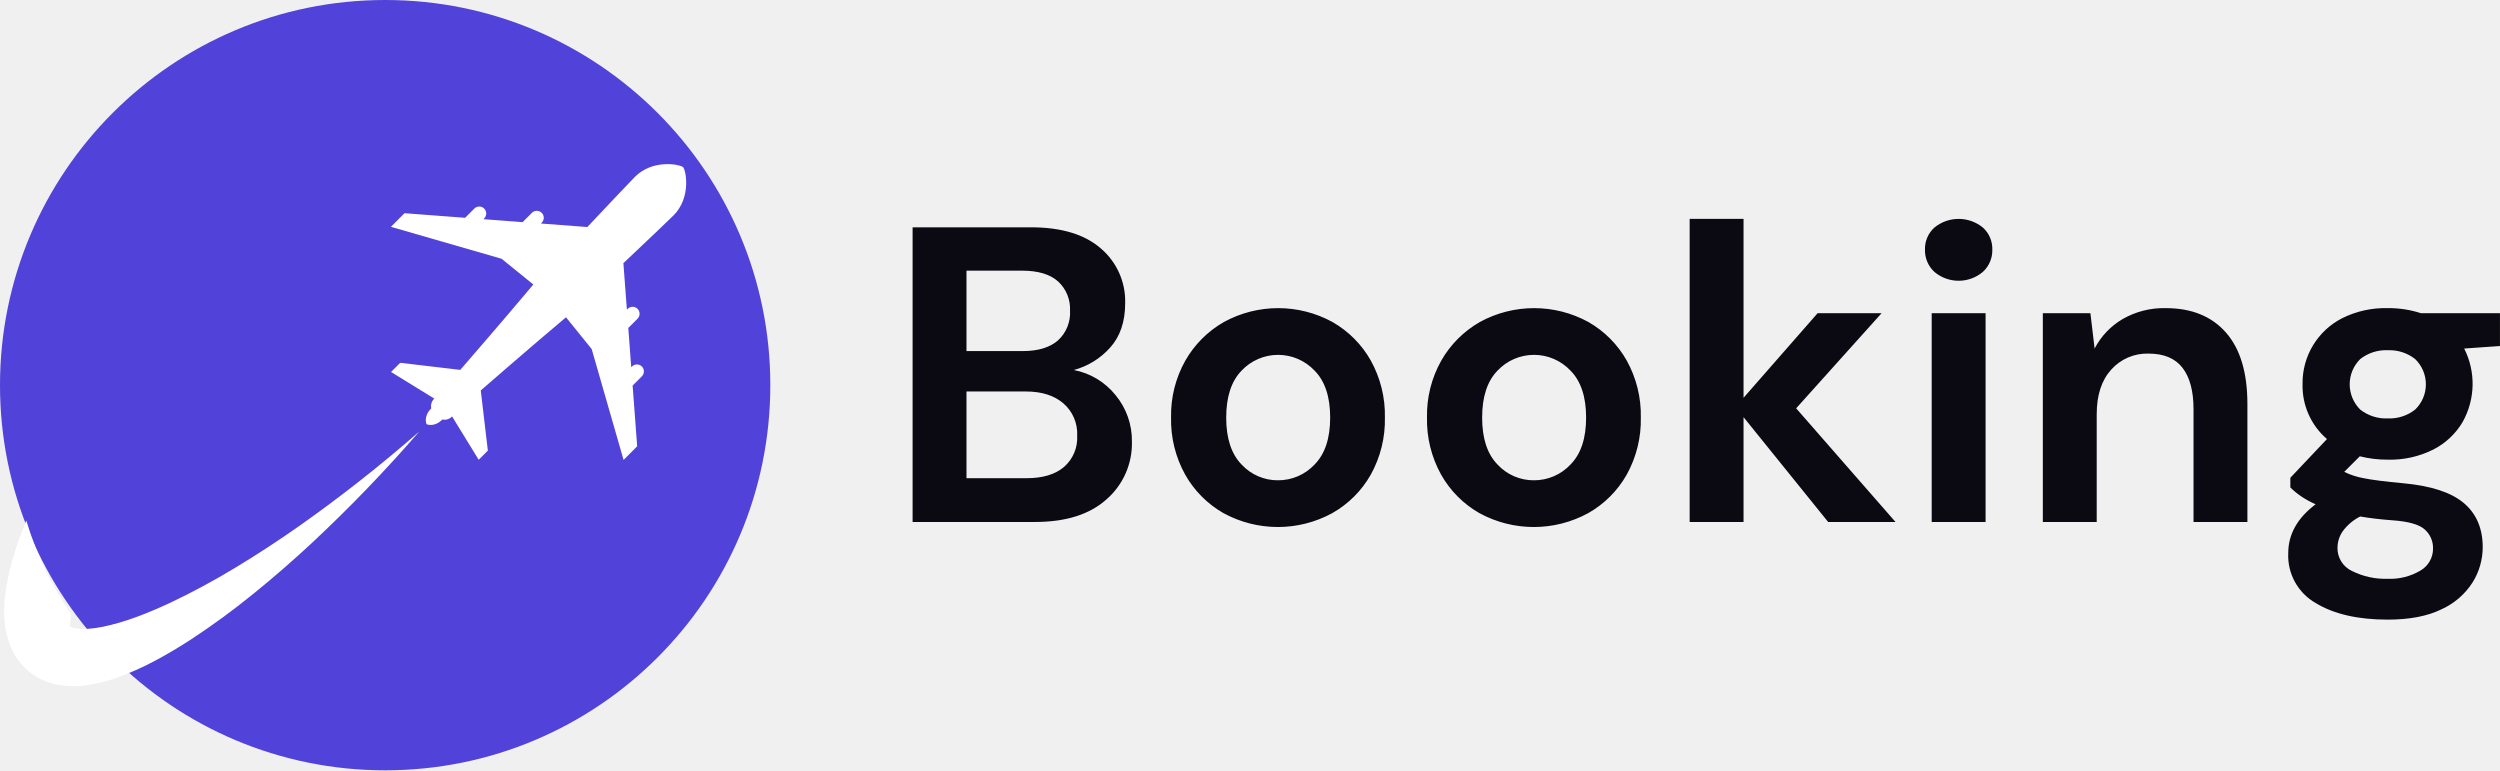
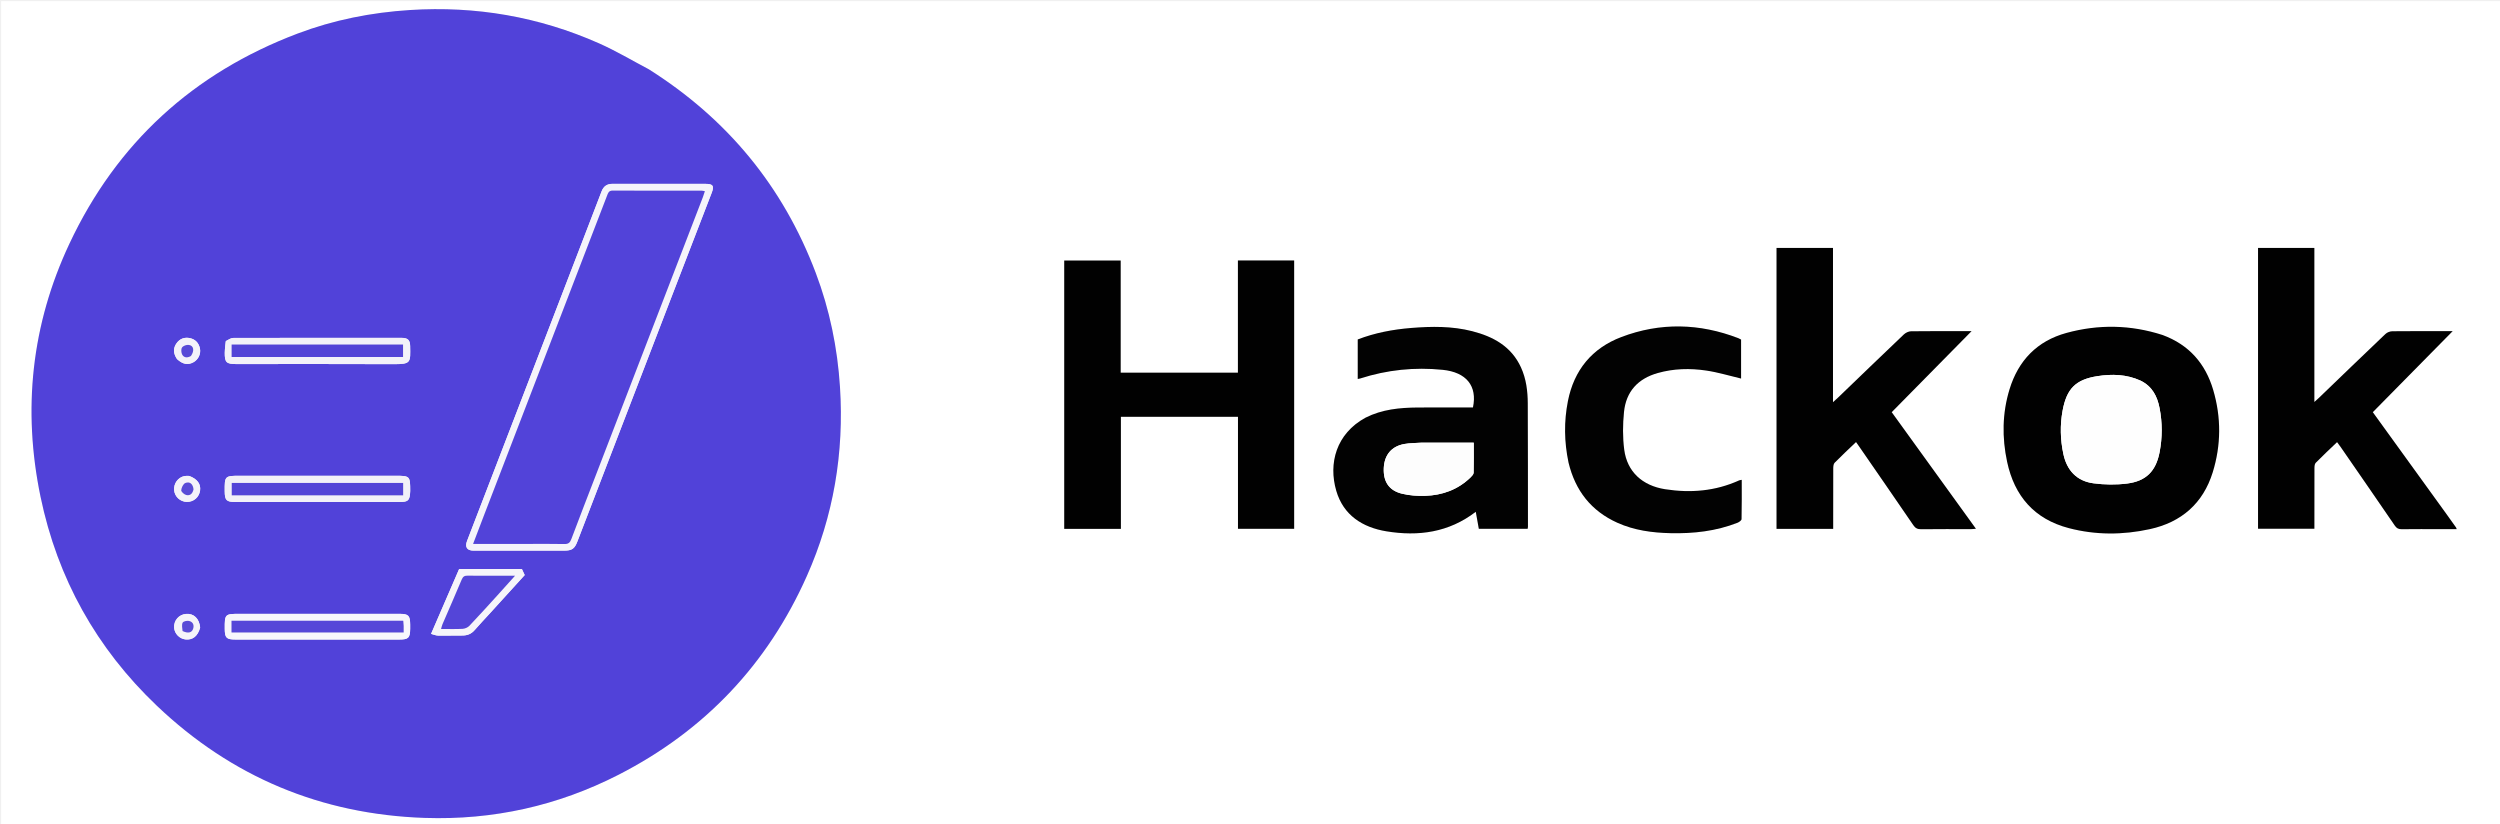
- <svg xmlns="http://www.w3.org/2000/svg" width="593.906" height="183" viewBox="0 0 593.906 183">
-   <defs>
-     <style>
-       .cls-1 {
-         fill: #5143d9;
-       }
- 
-       .cls-1, .cls-2, .cls-3 {
-         fill-rule: evenodd;
-       }
- 
-       .cls-2 {
-         fill: #fff;
-       }
- 
-       .cls-3 {
-         fill: #0b0a12;
-       }
-     </style>
-   </defs>
-   <path class="cls-1" d="M188,95.5A91.5,91.5,0,1,1,96.5,4,91.5,91.5,0,0,1,188,95.5Z" transform="translate(-5 -4)" />
-   <path class="cls-2" d="M155.286,95.6l2.191-2.195a1.655,1.655,0,1,0-2.339-2.343l-0.181.181-0.7-9.327,2.2-2.206a1.655,1.655,0,1,0-2.339-2.343l-0.192.192-0.833-11.044c6.042-5.71,10.829-10.255,11.912-11.34,4.282-4.29,2.932-10.791,2.273-11.45s-7.148-2.013-11.43,2.277c-1.083,1.085-5.62,5.88-11.32,11.933L133.5,57.1l0.192-.192a1.655,1.655,0,0,0-2.339-2.343l-2.2,2.206-9.31-.7,0.181-.181a1.655,1.655,0,0,0-2.339-2.343l-2.191,2.195L101.1,54.649l-3.228,3.234,26.286,7.59,7.539,6.113c-6.748,8.076-17.355,20.286-17.355,20.286l-14.263-1.683L97.9,92.366,108.182,98.7a2.384,2.384,0,0,0-.725,2.31c-1.976,1.98-1.12,3.762-1.12,3.762s1.779,0.858,3.756-1.122a2.372,2.372,0,0,0,2.3-.726l6.325,10.3,2.174-2.178-1.68-14.289s12.188-10.625,20.25-17.385l6.1,7.552,7.576,26.333,3.229-3.234ZM76.053,128.979c-4.932,3.458-9.955,6.758-15.072,9.839a170.777,170.777,0,0,1-15.63,8.419c-2.647,1.238-5.316,2.37-7.983,3.348a56.035,56.035,0,0,1-7.9,2.309,26.285,26.285,0,0,1-3.684.5,12.123,12.123,0,0,1-3.016-.149,4.517,4.517,0,0,1-.944-0.307,0.833,0.833,0,0,1-.355-0.3,0.1,0.1,0,0,1,.086-0.129,0.131,0.131,0,0,0,.114-0.125c0.025-.158-0.024-0.7.057-1.49,0.031-.31.082-0.658,0.145-1.022A78.919,78.919,0,0,1,11.25,127.661c-0.943,2.294-1.821,4.648-2.611,7.085a56.872,56.872,0,0,0-2.406,10.529,31.559,31.559,0,0,0-.151,6.2,21.625,21.625,0,0,0,.579,3.533,17.131,17.131,0,0,0,1.42,3.8,14.773,14.773,0,0,0,6.237,6.345,16.253,16.253,0,0,0,3.84,1.407,19.692,19.692,0,0,0,3.531.437,26.18,26.18,0,0,0,6.038-.581,39.668,39.668,0,0,0,5.178-1.467A67.877,67.877,0,0,0,42,160.877c2.853-1.521,5.578-3.157,8.222-4.871A179.48,179.48,0,0,0,65.29,144.982c4.8-3.881,9.427-7.931,13.913-12.1a349.491,349.491,0,0,0,25.375-26.344A346.793,346.793,0,0,1,76.053,128.979Z" transform="translate(-5 -4)" />
-   <path id="Booking" class="cls-3" d="M250.9,128q11,0,17-5.4a17.625,17.625,0,0,0,6-13.7,16.9,16.9,0,0,0-3.9-11.05,16.694,16.694,0,0,0-9.9-5.95,17.7,17.7,0,0,0,8.65-5.35Q272.3,82.6,272.3,76a16.459,16.459,0,0,0-5.75-12.95Q260.8,58,249.9,58H221.8v70h29.1ZM234.6,68.3h13.2q5.7,0,8.55,2.55a8.855,8.855,0,0,1,2.85,6.95,8.865,8.865,0,0,1-2.9,7.1q-2.9,2.5-8.3,2.5H234.6V68.3Zm0,28.7h14.1q5.6,0,8.9,2.8a9.562,9.562,0,0,1,3.3,7.7,9.2,9.2,0,0,1-3.15,7.45q-3.15,2.65-8.85,2.65H234.6V97Zm86.9,28.9a24.145,24.145,0,0,0,9.15-9.15A26.8,26.8,0,0,0,334,103.2a26.8,26.8,0,0,0-3.35-13.55,24.25,24.25,0,0,0-9.1-9.15,26.863,26.863,0,0,0-25.8,0,24.572,24.572,0,0,0-9.15,9.15,26.462,26.462,0,0,0-3.4,13.55,26.767,26.767,0,0,0,3.35,13.55,24.207,24.207,0,0,0,9.1,9.15A26.961,26.961,0,0,0,321.5,125.9Zm-21.55-11.55q-3.652-3.75-3.65-11.15t3.65-11.15a11.909,11.909,0,0,1,17.35,0Q321,95.8,321,103.2t-3.7,11.15a11.834,11.834,0,0,1-8.7,3.75A11.664,11.664,0,0,1,299.95,114.349ZM382.3,125.9a24.131,24.131,0,0,0,9.15-9.15,26.787,26.787,0,0,0,3.35-13.55,26.79,26.79,0,0,0-3.35-13.55,24.235,24.235,0,0,0-9.1-9.15,26.863,26.863,0,0,0-25.8,0,24.586,24.586,0,0,0-9.15,9.15A26.472,26.472,0,0,0,344,103.2a26.777,26.777,0,0,0,3.35,13.55,24.221,24.221,0,0,0,9.1,9.15A26.961,26.961,0,0,0,382.3,125.9Zm-21.55-11.55q-3.651-3.75-3.65-11.15t3.65-11.15a11.909,11.909,0,0,1,17.35,0q3.7,3.75,3.7,11.15t-3.7,11.15a11.831,11.831,0,0,1-8.7,3.75A11.667,11.667,0,0,1,360.748,114.349ZM419.2,128V103.1L439.3,128h16l-23.6-27L452,78.4H436.8L419.2,98.5V56H406.4v72h12.8Zm56.85-59.4a6.938,6.938,0,0,0,2.25-5.3,6.786,6.786,0,0,0-2.25-5.25,9.09,9.09,0,0,0-11.5,0,6.786,6.786,0,0,0-2.25,5.25,6.938,6.938,0,0,0,2.25,5.3A8.923,8.923,0,0,0,476.047,68.6ZM476.7,128V78.4H463.9V128h12.8Zm26.4,0V102.4q0-6.8,3.45-10.6A11.417,11.417,0,0,1,515.4,88q5.5,0,8.1,3.4t2.6,9.8V128h12.8V100q0-11.2-5.1-17t-14.3-5.8a19.606,19.606,0,0,0-10.25,2.6,17.447,17.447,0,0,0-6.65,7l-1-8.4H490.3V128h12.8Zm79.949-17.2a17.035,17.035,0,0,0,6.95-6.5,18.541,18.541,0,0,0,.4-17.5l8.5-.6V78.4H580.1a24.523,24.523,0,0,0-7.8-1.2,22.893,22.893,0,0,0-10.9,2.4A17.258,17.258,0,0,0,552,95.2a16.649,16.649,0,0,0,5.8,13.1l-8.7,9.2v2.3a18.1,18.1,0,0,0,2.55,2.1,21.868,21.868,0,0,0,3.45,1.9q-6.5,4.9-6.5,11.6a12.969,12.969,0,0,0,6.5,11.85q6.5,3.95,17.1,3.95,7.8,0,12.8-2.45a17.2,17.2,0,0,0,7.4-6.4,15.829,15.829,0,0,0,2.4-8.35q0-6.7-4.5-10.5t-14.4-4.7q-6.5-.6-9.4-1.2a17.672,17.672,0,0,1-4.6-1.5l3.7-3.7a26.717,26.717,0,0,0,6.7.8A22.739,22.739,0,0,0,583.045,110.8Zm-17.35-9.5a8.45,8.45,0,0,1,0-12,9.918,9.918,0,0,1,6.6-2.1,9.81,9.81,0,0,1,6.45,2.1,8.334,8.334,0,0,1,0,12,9.81,9.81,0,0,1-6.45,2.1A9.918,9.918,0,0,1,565.7,101.3Zm-4.15,28.9a11.442,11.442,0,0,1,4.15-3.5q3.5,0.6,7.6.9,5.8,0.4,7.75,2.2a5.869,5.869,0,0,1,1.95,4.5,5.989,5.989,0,0,1-3,5.25,14.089,14.089,0,0,1-7.8,1.95,17.692,17.692,0,0,1-8.45-1.85,5.954,5.954,0,0,1-3.45-5.55A7.005,7.005,0,0,1,561.545,130.2Z" transform="translate(-5 -4)" />
+ <svg xmlns="http://www.w3.org/2000/svg" version="1.1" id="Layer_1" x="0px" y="0px" width="100%" viewBox="0 0 2197 724" enable-background="new 0 0 2197 724" xml:space="preserve">
+   <path fill="#FFFFFF" opacity="1" stroke="none" d=" M1378,725   C918.667,725 459.833,725 1,725   C1,483.667 1,242.333 1,1   C733.333,1 1465.667,1 2198,1   C2198,242.333 2198,483.667 2198,725   C1924.833,725 1651.667,725 1378,725  M569.819,60.682   C555.383,53.104 541.316,44.693 526.444,38.097   C473.567,14.646 418.109,5.135 360.342,8.806   C326.354,10.966 293.255,17.493 261.455,29.534   C169.942,64.187 102.607,125.589 60.982,214.231   C27.597,285.326 19.701,359.897 35.64,436.623   C50.523,508.261 84.737,569.656 137.802,620.16   C203.71,682.885 282.469,715.692 373.289,718.777   C433.183,720.811 490.179,708.182 543.599,680.84   C619.201,642.144 674.477,583.85 709.019,506.284   C732.554,453.435 741.875,397.903 738.181,340.141   C735.976,305.646 729.089,272.144 716.886,239.853   C688.168,163.86 639.104,104.398 569.819,60.682  M1087.931,388.5   C1087.931,413.925 1087.931,439.349 1087.931,464.704   C1104.751,464.704 1120.985,464.704 1137.309,464.704   C1137.309,385.982 1137.309,307.557 1137.309,228.891   C1120.815,228.891 1104.553,228.891 1087.871,228.891   C1087.871,261.798 1087.871,294.555 1087.871,327.505   C1053.39,327.505 1019.328,327.505 984.861,327.505   C984.861,294.485 984.861,261.737 984.861,228.955   C968.048,228.955 951.643,228.955 935.241,228.955   C935.241,307.703 935.241,386.144 935.241,464.74   C951.838,464.74 968.23,464.74 985.043,464.74   C985.043,431.748 985.043,399.015 985.043,366.293   C1019.534,366.293 1053.601,366.293 1087.931,366.293   C1087.931,373.553 1087.931,380.527 1087.931,388.5  M1561.217,308.5   C1561.217,360.589 1561.217,412.678 1561.217,464.787   C1578.109,464.787 1594.374,464.787 1611.002,464.787   C1611.002,462.962 1611.002,461.331 1611.002,459.7   C1611.002,443.704 1610.968,427.706 1611.052,411.71   C1611.062,410.008 1611.208,407.759 1612.246,406.701   C1618.279,400.556 1624.598,394.69 1631.082,388.479   C1632.299,390.21 1633.243,391.533 1634.166,392.871   C1649.941,415.733 1665.762,438.564 1681.419,461.507   C1683.234,464.167 1685.088,465.126 1688.295,465.085   C1702.956,464.897 1717.621,465.009 1732.285,464.99   C1733.495,464.988 1734.705,464.81 1736.451,464.672   C1711.568,430.23 1687.073,396.325 1662.432,362.219   C1685.767,338.542 1708.885,315.085 1732.624,290.998   C1714.067,290.998 1696.736,290.897 1679.41,291.125   C1677.255,291.153 1674.657,292.432 1673.051,293.959   C1653.611,312.446 1634.321,331.089 1614.985,349.685   C1613.865,350.762 1612.681,351.773 1610.833,353.44   C1610.833,307.627 1610.833,262.764 1610.833,217.876   C1594.122,217.876 1577.845,217.876 1561.217,217.876   C1561.217,247.912 1561.217,277.706 1561.217,308.5  M2149.888,451.614   C2128.377,421.882 2106.867,392.149 2085.216,362.221   C2108.602,338.496 2131.739,315.023 2155.42,290.999   C2137.018,290.999 2119.688,290.918 2102.36,291.106   C2100.319,291.128 2097.806,292.107 2096.334,293.507   C2076.657,312.227 2057.128,331.102 2037.556,349.931   C2036.568,350.881 2035.518,351.767 2033.858,353.255   C2033.858,307.55 2033.858,262.786 2033.858,217.905   C2017.136,217.905 2000.755,217.905 1984.362,217.905   C1984.362,300.386 1984.362,382.599 1984.362,464.626   C2001.073,464.626 2017.465,464.626 2033.881,464.626   C2033.881,446.759 2033.852,429.266 2033.927,411.774   C2033.935,410.063 2034.008,407.787 2035.036,406.738   C2041.054,400.59 2047.366,394.73 2053.817,388.545   C2055.036,390.198 2056.043,391.486 2056.97,392.829   C2072.849,415.822 2088.757,438.796 2104.531,461.862   C2106.126,464.196 2107.744,465.108 2110.565,465.068   C2121.894,464.907 2133.227,465.001 2144.558,465.001   C2149.282,465.001 2154.006,465.001 2158.959,465.001   C2158.613,464.133 2158.553,463.817 2158.383,463.579   C2155.68,459.791 2152.962,456.012 2149.888,451.614  M1900.192,294.251   C1872.311,285.315 1844.134,284.898 1816.047,292.571   C1790.267,299.613 1773.711,316.745 1765.953,342.202   C1759.558,363.186 1759.298,384.526 1763.863,405.871   C1770.305,435.993 1787.763,456.183 1818.06,464.109   C1841.693,470.293 1865.558,470.191 1889.31,465.003   C1917.109,458.931 1936.076,442.327 1944.538,415.064   C1951.96,391.153 1952.067,366.782 1944.968,342.703   C1938.164,319.624 1923.858,303.054 1900.192,294.251  M1199.742,367.184   C1174.073,381.163 1167.344,407.373 1174.311,431.293   C1180.568,452.778 1197.381,463.476 1218.372,466.92   C1246.361,471.513 1273.105,468.029 1296.907,449.766   C1297.837,454.957 1298.698,459.768 1299.584,464.717   C1313.99,464.717 1328.212,464.717 1342.491,464.717   C1342.614,463.973 1342.761,463.503 1342.761,463.032   C1342.729,426.871 1342.766,390.709 1342.596,354.548   C1342.544,343.679 1341.235,332.932 1336.63,322.881   C1328.178,304.433 1312.338,295.81 1293.764,291.049   C1276.097,286.521 1258.075,286.759 1240.111,288.217   C1224.037,289.521 1208.22,292.497 1193.178,298.308   C1193.178,310.007 1193.178,321.425 1193.178,333.06   C1194.105,332.868 1194.756,332.794 1195.369,332.597   C1218.994,324.995 1243.152,322.506 1267.837,325.003   C1288.628,327.106 1298.46,339.182 1294.432,358.097   C1278.189,358.097 1261.878,357.983 1245.57,358.129   C1230.006,358.269 1214.641,359.692 1199.742,367.184  M1378.551,406.913   C1384.397,431.279 1398.357,449.044 1421.357,459.405   C1436.204,466.093 1451.993,468.186 1468.069,468.552   C1488.197,469.01 1507.96,466.828 1526.867,459.418   C1528.317,458.85 1530.443,457.337 1530.469,456.222   C1530.736,444.813 1530.632,433.394 1530.632,421.681   C1529.599,421.893 1528.922,421.908 1528.355,422.165   C1507.52,431.631 1485.725,433.411 1463.389,429.945   C1443.276,426.824 1429.914,414.54 1427.382,395.248   C1425.947,384.318 1426.055,372.963 1427.173,361.973   C1428.992,344.096 1439.387,332.749 1456.83,327.815   C1470.896,323.836 1485.191,323.532 1499.413,325.633   C1509.777,327.164 1519.907,330.276 1530.064,332.665   C1530.064,321.711 1530.064,310.064 1530.064,298.419   C1529.222,297.985 1528.519,297.536 1527.757,297.242   C1493.595,284.024 1459.025,283.197 1424.87,296.176   C1399.149,305.951 1383.253,325.12 1377.868,352.549   C1374.35,370.466 1374.596,388.292 1378.551,406.913  z" />
+   <path fill="#5142D9" opacity="1" stroke="none" d=" M570.131,60.868   C639.104,104.398 688.168,163.86 716.886,239.853   C729.089,272.144 735.976,305.646 738.181,340.141   C741.875,397.903 732.554,453.435 709.019,506.284   C674.477,583.85 619.201,642.144 543.599,680.84   C490.179,708.182 433.183,720.811 373.289,718.777   C282.469,715.692 203.71,682.885 137.802,620.16   C84.737,569.656 50.523,508.261 35.64,436.623   C19.701,359.897 27.597,285.326 60.982,214.231   C102.607,125.589 169.942,64.187 261.455,29.534   C293.255,17.493 326.354,10.966 360.342,8.806   C418.109,5.135 473.567,14.646 526.444,38.097   C541.316,44.693 555.383,53.104 570.131,60.868  M589.359,262.948   C601.404,231.722 613.444,200.495 625.498,169.273   C627.786,163.348 626.566,161.597 619.932,161.593   C592.768,161.576 565.604,161.609 538.44,161.564   C533.568,161.556 530.423,163.584 528.66,168.231   C522.224,185.197 515.639,202.107 509.12,219.041   C476.222,304.503 443.325,389.964 410.437,475.43   C408.382,480.772 410.468,483.878 416.088,483.88   C442.585,483.892 469.082,483.885 495.58,483.884   C502.657,483.884 504.904,482.376 507.44,475.791   C534.662,405.089 561.877,334.383 589.359,262.948  M360.504,431.28   C360.497,418.361 360.247,418.11 347.426,418.11   C301.951,418.11 256.475,418.11 211,418.11   C197.528,418.11 197.368,418.272 197.465,431.785   C197.521,439.632 198.998,441.14 206.817,441.141   C254.957,441.151 303.098,441.151 351.239,441.14   C358.835,441.139 360.161,439.819 360.504,431.28  M198.308,299.981   C198.029,303.276 197.548,306.569 197.511,309.866   C197.414,318.51 198.931,319.937 207.704,319.937   C253.675,319.941 299.646,319.795 345.616,320.018   C361.37,320.095 360.711,318.617 360.437,303.964   C360.34,298.765 358.233,296.925 352.867,296.922   C303.565,296.893 254.263,296.876 204.962,297.005   C202.889,297.011 200.82,298.494 198.308,299.981  M235.5,539.448   C227.174,539.447 218.849,539.447 210.523,539.447   C197.678,539.447 197.433,539.695 197.504,552.624   C197.547,560.51 199,562.001 206.781,562.002   C254.904,562.008 303.027,562.008 351.15,562   C358.911,561.999 360.385,560.491 360.462,552.612   C360.473,551.447 360.468,550.281 360.462,549.115   C360.417,540.885 359.028,539.457 350.897,539.454   C312.765,539.444 274.632,539.449 235.5,539.448  M426.5,500.092   C419.052,500.092 411.604,500.092 403.476,500.092   C395.558,518.387 387.338,537.382 378.824,557.055   C381.195,557.661 383.032,558.508 384.881,558.538   C392.027,558.651 399.177,558.452 406.326,558.473   C410.61,558.485 414.128,557.16 417.025,553.825   C421.601,548.557 426.425,543.504 431.124,538.341   C441.165,527.312 451.192,516.27 461.101,505.371   C460.144,503.305 459.406,501.712 458.656,500.092   C448.115,500.092 437.808,500.092 426.5,500.092  M166.077,418.225   C164.751,418.26 163.385,418.099 162.106,418.363   C156.35,419.553 152.478,424.982 153.044,430.899   C153.579,436.501 158.416,440.939 164.134,441.075   C170.11,441.217 175.074,436.944 175.841,430.999   C176.569,425.361 173.455,420.975 166.077,418.225  M155.671,315.695   C160.697,320.252 165.176,321.053 170.11,318.277   C174.434,315.845 176.759,310.758 175.648,305.963   C174.573,301.321 171.638,298.241 167.066,297.194   C162.298,296.102 158.1,297.567 155.187,301.622   C152.013,306.039 152.233,310.61 155.671,315.695  M175.906,551.329   C175.153,543.585 170.282,538.953 163.48,539.515   C157.136,540.038 152.539,545.418 153.029,551.745   C153.43,556.911 157.774,561.354 162.985,561.927   C169.246,562.615 173.799,559.141 175.906,551.329  z" />
+   <path fill="#010101" opacity="1" stroke="none" d=" M1087.931,388   C1087.931,380.527 1087.931,373.553 1087.931,366.293   C1053.601,366.293 1019.534,366.293 985.043,366.293   C985.043,399.015 985.043,431.748 985.043,464.74   C968.23,464.74 951.838,464.74 935.241,464.74   C935.241,386.144 935.241,307.703 935.241,228.955   C951.643,228.955 968.048,228.955 984.861,228.955   C984.861,261.737 984.861,294.485 984.861,327.505   C1019.328,327.505 1053.39,327.505 1087.871,327.505   C1087.871,294.555 1087.871,261.798 1087.871,228.891   C1104.553,228.891 1120.815,228.891 1137.309,228.891   C1137.309,307.557 1137.309,385.982 1137.309,464.704   C1120.985,464.704 1104.751,464.704 1087.931,464.704   C1087.931,439.349 1087.931,413.925 1087.931,388  z" />
+   <path fill="#010101" opacity="1" stroke="none" d=" M1561.217,308   C1561.217,277.706 1561.217,247.912 1561.217,217.876   C1577.845,217.876 1594.122,217.876 1610.833,217.876   C1610.833,262.764 1610.833,307.627 1610.833,353.44   C1612.681,351.773 1613.865,350.762 1614.985,349.685   C1634.321,331.089 1653.611,312.446 1673.051,293.959   C1674.657,292.432 1677.255,291.153 1679.41,291.125   C1696.736,290.897 1714.067,290.998 1732.624,290.998   C1708.885,315.085 1685.767,338.542 1662.432,362.219   C1687.073,396.325 1711.568,430.23 1736.451,464.672   C1734.705,464.81 1733.495,464.988 1732.285,464.99   C1717.621,465.009 1702.956,464.897 1688.295,465.085   C1685.088,465.126 1683.234,464.167 1681.419,461.507   C1665.762,438.564 1649.941,415.733 1634.166,392.871   C1633.243,391.533 1632.299,390.21 1631.082,388.479   C1624.598,394.69 1618.279,400.556 1612.246,406.701   C1611.208,407.759 1611.062,410.008 1611.052,411.71   C1610.968,427.706 1611.002,443.704 1611.002,459.7   C1611.002,461.331 1611.002,462.962 1611.002,464.787   C1594.374,464.787 1578.109,464.787 1561.217,464.787   C1561.217,412.678 1561.217,360.589 1561.217,308  z" />
+   <path fill="#010101" opacity="1" stroke="none" d=" M2150.068,451.923   C2152.962,456.012 2155.68,459.791 2158.383,463.579   C2158.553,463.817 2158.613,464.133 2158.959,465.001   C2154.006,465.001 2149.282,465.001 2144.558,465.001   C2133.227,465.001 2121.894,464.907 2110.565,465.068   C2107.744,465.108 2106.126,464.196 2104.531,461.862   C2088.757,438.796 2072.849,415.822 2056.97,392.829   C2056.043,391.486 2055.036,390.198 2053.817,388.545   C2047.366,394.73 2041.054,400.59 2035.036,406.738   C2034.008,407.787 2033.935,410.063 2033.927,411.774   C2033.852,429.266 2033.881,446.759 2033.881,464.626   C2017.465,464.626 2001.073,464.626 1984.362,464.626   C1984.362,382.599 1984.362,300.386 1984.362,217.905   C2000.755,217.905 2017.136,217.905 2033.858,217.905   C2033.858,262.786 2033.858,307.55 2033.858,353.255   C2035.518,351.767 2036.568,350.881 2037.556,349.931   C2057.128,331.102 2076.657,312.227 2096.334,293.507   C2097.806,292.107 2100.319,291.128 2102.36,291.106   C2119.688,290.918 2137.018,290.999 2155.42,290.999   C2131.739,315.023 2108.602,338.496 2085.216,362.221   C2106.867,392.149 2128.377,421.882 2150.068,451.923  z" />
+   <path fill="#010101" opacity="1" stroke="none" d=" M1900.538,294.433   C1923.858,303.054 1938.164,319.624 1944.968,342.703   C1952.067,366.782 1951.96,391.153 1944.538,415.064   C1936.076,442.327 1917.109,458.931 1889.31,465.003   C1865.558,470.191 1841.693,470.293 1818.06,464.109   C1787.763,456.183 1770.305,435.993 1763.863,405.871   C1759.298,384.526 1759.558,363.186 1765.953,342.202   C1773.711,316.745 1790.267,299.613 1816.047,292.571   C1844.134,284.898 1872.311,285.315 1900.538,294.433  M1880.943,334.4   C1868.798,328.896 1855.965,328.57 1843.21,330.566   C1824.03,333.567 1816.186,341.65 1812.626,360.805   C1810.256,373.56 1810.589,386.363 1813.302,399.036   C1816.37,413.366 1825.075,422.753 1839.648,424.713   C1849.414,426.027 1859.622,426.17 1869.387,424.919   C1886.124,422.775 1894.673,413.897 1897.859,397.346   C1900.339,384.466 1900.346,371.463 1897.823,358.592   C1895.837,348.461 1891.564,339.608 1880.943,334.4  z" />
+   <path fill="#020202" opacity="1" stroke="none" d=" M1200.079,367.029   C1214.641,359.692 1230.006,358.269 1245.57,358.129   C1261.878,357.983 1278.189,358.097 1294.432,358.097   C1298.46,339.182 1288.628,327.106 1267.837,325.003   C1243.152,322.506 1218.994,324.995 1195.369,332.597   C1194.756,332.794 1194.105,332.868 1193.178,333.06   C1193.178,321.425 1193.178,310.007 1193.178,298.308   C1208.22,292.497 1224.037,289.521 1240.111,288.217   C1258.075,286.759 1276.097,286.521 1293.764,291.049   C1312.338,295.81 1328.178,304.433 1336.63,322.881   C1341.235,332.932 1342.544,343.679 1342.596,354.548   C1342.766,390.709 1342.729,426.871 1342.761,463.032   C1342.761,463.503 1342.614,463.973 1342.491,464.717   C1328.212,464.717 1313.99,464.717 1299.584,464.717   C1298.698,459.768 1297.837,454.957 1296.907,449.766   C1273.105,468.029 1246.361,471.513 1218.372,466.92   C1197.381,463.476 1180.568,452.778 1174.311,431.293   C1167.344,407.373 1174.073,381.163 1200.079,367.029  M1248.538,389.034   C1243.739,389.389 1238.867,389.339 1234.153,390.179   C1222.888,392.186 1216.579,399.798 1216.058,411.329   C1215.52,423.219 1220.64,431.098 1232.088,433.867   C1238.614,435.446 1245.586,435.967 1252.319,435.752   C1267.578,435.264 1281.306,430.316 1292.448,419.429   C1293.569,418.334 1294.984,416.811 1295.02,415.453   C1295.252,406.713 1295.139,397.964 1295.139,389.034   C1279.458,389.034 1264.493,389.034 1248.538,389.034  z" />
+   <path fill="#020202" opacity="1" stroke="none" d=" M1378.425,406.517   C1374.596,388.292 1374.35,370.466 1377.868,352.549   C1383.253,325.12 1399.149,305.951 1424.87,296.176   C1459.025,283.197 1493.595,284.024 1527.757,297.242   C1528.519,297.536 1529.222,297.985 1530.064,298.419   C1530.064,310.064 1530.064,321.711 1530.064,332.665   C1519.907,330.276 1509.777,327.164 1499.413,325.633   C1485.191,323.532 1470.896,323.836 1456.83,327.815   C1439.387,332.749 1428.992,344.096 1427.173,361.973   C1426.055,372.963 1425.947,384.318 1427.382,395.248   C1429.914,414.54 1443.276,426.824 1463.389,429.945   C1485.725,433.411 1507.52,431.631 1528.355,422.165   C1528.922,421.908 1529.599,421.893 1530.632,421.681   C1530.632,433.394 1530.736,444.813 1530.469,456.222   C1530.443,457.337 1528.317,458.85 1526.867,459.418   C1507.96,466.828 1488.197,469.01 1468.069,468.552   C1451.993,468.186 1436.204,466.093 1421.357,459.405   C1398.357,449.044 1384.397,431.279 1378.425,406.517  z" />
+   <path fill="#F5F4FB" opacity="1" stroke="none" d=" M589.226,263.313   C561.877,334.383 534.662,405.089 507.44,475.791   C504.904,482.376 502.657,483.884 495.58,483.884   C469.082,483.885 442.585,483.892 416.088,483.88   C410.468,483.878 408.382,480.772 410.437,475.43   C443.325,389.964 476.222,304.503 509.12,219.041   C515.639,202.107 522.224,185.197 528.66,168.231   C530.423,163.584 533.568,161.556 538.44,161.564   C565.604,161.609 592.768,161.576 619.932,161.593   C626.566,161.597 627.786,163.348 625.498,169.273   C613.444,200.495 601.404,231.722 589.226,263.313  M462.5,477.997   C473.663,477.997 484.829,477.844 495.986,478.088   C499.45,478.164 500.886,476.95 502.066,473.809   C509.146,454.952 516.455,436.181 523.693,417.384   C555.034,335.991 586.378,254.6 617.709,173.203   C618.335,171.577 618.815,169.895 619.438,168.015   C618.156,167.794 617.515,167.588 616.874,167.588   C590.717,167.566 564.56,167.625 538.404,167.483   C534.933,167.464 534.368,169.645 533.47,171.976   C497.471,265.494 461.463,359.008 425.465,452.526   C422.267,460.833 419.122,469.161 415.756,477.997   C431.537,477.997 446.519,477.997 462.5,477.997  z" />
+   <path fill="#F2F1F8" opacity="1" stroke="none" d=" M360.504,431.721   C360.161,439.819 358.835,441.139 351.239,441.14   C303.098,441.151 254.957,441.151 206.817,441.141   C198.998,441.14 197.521,439.632 197.465,431.785   C197.368,418.272 197.528,418.11 211,418.11   C256.475,418.11 301.951,418.11 347.426,418.11   C360.247,418.11 360.497,418.361 360.504,431.721  M263.5,435.313   C293.737,435.313 323.974,435.313 354.288,435.313   C354.288,431.177 354.288,427.892 354.288,424.42   C303.885,424.42 253.73,424.42 203.657,424.42   C203.657,428.24 203.657,431.619 203.657,435.313   C223.555,435.313 243.027,435.313 263.5,435.313  z" />
+   <path fill="#F3F2F9" opacity="1" stroke="none" d=" M198.529,299.635   C200.82,298.494 202.889,297.011 204.962,297.005   C254.263,296.876 303.565,296.893 352.867,296.922   C358.233,296.925 360.34,298.765 360.437,303.964   C360.711,318.617 361.37,320.095 345.616,320.018   C299.646,319.795 253.675,319.941 207.704,319.937   C198.931,319.937 197.414,318.51 197.511,309.866   C197.548,306.569 198.029,303.276 198.529,299.635  M329.5,302.781   C287.585,302.781 245.67,302.781 203.555,302.781   C203.555,306.757 203.555,310.149 203.555,313.75   C253.922,313.75 303.958,313.75 354.204,313.75   C354.204,310.058 354.204,306.675 354.204,302.781   C346.083,302.781 338.291,302.781 329.5,302.781  z" />
+   <path fill="#F8F7FC" opacity="1" stroke="none" d=" M236,539.448   C274.632,539.449 312.765,539.444 350.897,539.454   C359.028,539.457 360.417,540.885 360.462,549.115   C360.468,550.281 360.473,551.447 360.462,552.612   C360.385,560.491 358.911,561.999 351.15,562   C303.027,562.008 254.904,562.008 206.781,562.002   C199,562.001 197.547,560.51 197.504,552.624   C197.433,539.695 197.678,539.447 210.523,539.447   C218.849,539.447 227.174,539.447 236,539.448  M354.739,549.693   C354.613,548.268 354.486,546.843 354.368,545.506   C303.773,545.506 253.702,545.506 203.459,545.506   C203.459,549.09 203.459,552.341 203.459,555.822   C253.91,555.822 304.099,555.822 354.738,555.822   C354.738,553.856 354.738,552.224 354.739,549.693  z" />
+   <path fill="#F6F5FA" opacity="1" stroke="none" d=" M427,500.092   C437.808,500.092 448.115,500.092 458.656,500.092   C459.406,501.712 460.144,503.305 461.101,505.371   C451.192,516.27 441.165,527.312 431.124,538.341   C426.425,543.504 421.601,548.557 417.025,553.825   C414.128,557.16 410.61,558.485 406.326,558.473   C399.177,558.452 392.027,558.651 384.881,558.538   C383.032,558.508 381.195,557.661 378.824,557.055   C387.338,537.382 395.558,518.387 403.476,500.092   C411.604,500.092 419.052,500.092 427,500.092  M438.483,505.953   C429.333,505.953 420.182,506.043 411.034,505.896   C408.352,505.853 406.91,506.566 405.805,509.207   C400.283,522.39 394.504,535.466 388.851,548.595   C388.362,549.73 388.128,550.974 387.606,552.741   C394.331,552.741 400.462,552.961 406.561,552.618   C408.601,552.503 411.076,551.443 412.47,549.976   C420.834,541.182 428.958,532.159 437.128,523.182   C442.081,517.739 446.972,512.24 452.621,505.953   C447.38,505.953 443.427,505.953 438.483,505.953  z" />
+   <path fill="#F4F3FA" opacity="1" stroke="none" d=" M166.469,418.287   C173.455,420.975 176.569,425.361 175.841,430.999   C175.074,436.944 170.11,441.217 164.134,441.075   C158.416,440.939 153.579,436.501 153.044,430.899   C152.478,424.982 156.35,419.553 162.106,418.363   C163.385,418.099 164.751,418.26 166.469,418.287  M170.091,429.541   C169.497,425.292 166.821,422.952 162.941,424.432   C161.077,425.143 159.455,428.521 159.265,430.818   C159.155,432.153 161.895,434.589 163.716,435.029   C167.042,435.835 169.313,433.794 170.091,429.541  z" />
+   <path fill="#F4F3FA" opacity="1" stroke="none" d=" M155.432,315.4   C152.233,310.61 152.013,306.039 155.187,301.622   C158.1,297.567 162.298,296.102 167.066,297.194   C171.638,298.241 174.573,301.321 175.648,305.963   C176.759,310.758 174.434,315.845 170.11,318.277   C165.176,321.053 160.697,320.252 155.432,315.4  M168.094,312.629   C171.137,308.055 170.192,303.573 165.769,303.096   C163.857,302.89 160.933,303.933 159.966,305.398   C158.996,306.865 159.195,309.952 160.129,311.637   C161.677,314.429 164.582,314.716 168.094,312.629  z" />
+   <path fill="#F5F4FA" opacity="1" stroke="none" d=" M175.868,551.728   C173.799,559.141 169.246,562.615 162.985,561.927   C157.774,561.354 153.43,556.911 153.029,551.745   C152.539,545.418 157.136,540.038 163.48,539.515   C170.282,538.953 175.153,543.585 175.868,551.728  M160.729,554.843   C165.3,556.841 168.587,556.074 169.725,552.547   C170.827,549.131 169.421,546.437 166.09,545.674   C164.347,545.275 161.121,546.001 160.514,547.204   C159.541,549.131 160.188,551.875 160.729,554.843  z" />
+   <path fill="#FEFEFE" opacity="1" stroke="none" d=" M1881.263,334.599   C1891.564,339.608 1895.837,348.461 1897.823,358.592   C1900.346,371.463 1900.339,384.466 1897.859,397.346   C1894.673,413.897 1886.124,422.775 1869.387,424.919   C1859.622,426.17 1849.414,426.027 1839.648,424.713   C1825.075,422.753 1816.37,413.366 1813.302,399.036   C1810.589,386.363 1810.256,373.56 1812.626,360.805   C1816.186,341.65 1824.03,333.567 1843.21,330.566   C1855.965,328.57 1868.798,328.896 1881.263,334.599  z" />
+   <path fill="#FDFDFD" opacity="1" stroke="none" d=" M1249.033,389.034   C1264.493,389.034 1279.458,389.034 1295.139,389.034   C1295.139,397.964 1295.252,406.713 1295.02,415.453   C1294.984,416.811 1293.569,418.334 1292.448,419.429   C1281.306,430.316 1267.578,435.264 1252.319,435.752   C1245.586,435.967 1238.614,435.446 1232.088,433.867   C1220.64,431.098 1215.52,423.219 1216.058,411.329   C1216.579,399.798 1222.888,392.186 1234.153,390.179   C1238.867,389.339 1243.739,389.389 1249.033,389.034  z" />
+   <path fill="#5243D9" opacity="1" stroke="none" d=" M462,477.997   C446.519,477.997 431.537,477.997 415.756,477.997   C419.122,469.161 422.267,460.833 425.465,452.526   C461.463,359.008 497.471,265.494 533.47,171.976   C534.368,169.645 534.933,167.464 538.404,167.483   C564.56,167.625 590.717,167.566 616.874,167.588   C617.515,167.588 618.156,167.794 619.438,168.015   C618.815,169.895 618.335,171.577 617.709,173.203   C586.378,254.6 555.034,335.991 523.693,417.384   C516.455,436.181 509.146,454.952 502.066,473.809   C500.886,476.95 499.45,478.164 495.986,478.088   C484.829,477.844 473.663,477.997 462,477.997  z" />
+   <path fill="#5344D7" opacity="1" stroke="none" d=" M263,435.313   C243.027,435.313 223.555,435.313 203.657,435.313   C203.657,431.619 203.657,428.24 203.657,424.42   C253.73,424.42 303.885,424.42 354.288,424.42   C354.288,427.892 354.288,431.177 354.288,435.313   C323.974,435.313 293.737,435.313 263,435.313  z" />
+   <path fill="#5344D7" opacity="1" stroke="none" d=" M330,302.781   C338.291,302.781 346.083,302.781 354.204,302.781   C354.204,306.675 354.204,310.058 354.204,313.75   C303.958,313.75 253.922,313.75 203.555,313.75   C203.555,310.149 203.555,306.757 203.555,302.781   C245.67,302.781 287.585,302.781 330,302.781  z" />
+   <path fill="#5647D8" opacity="1" stroke="none" d=" M354.739,550.143   C354.738,552.224 354.738,553.856 354.738,555.822   C304.099,555.822 253.91,555.822 203.459,555.822   C203.459,552.341 203.459,549.09 203.459,545.506   C253.702,545.506 303.773,545.506 354.368,545.506   C354.486,546.843 354.613,548.268 354.739,550.143  z" />
+   <path fill="#5445D8" opacity="1" stroke="none" d=" M438.978,505.953   C443.427,505.953 447.38,505.953 452.621,505.953   C446.972,512.24 442.081,517.739 437.128,523.182   C428.958,532.159 420.834,541.182 412.47,549.976   C411.076,551.443 408.601,552.503 406.561,552.618   C400.462,552.961 394.331,552.741 387.606,552.741   C388.128,550.974 388.362,549.73 388.851,548.595   C394.504,535.466 400.283,522.39 405.805,509.207   C406.91,506.566 408.352,505.853 411.034,505.896   C420.182,506.043 429.333,505.953 438.978,505.953  z" />
+   <path fill="#594BD7" opacity="1" stroke="none" d=" M170.066,429.943   C169.313,433.794 167.042,435.835 163.716,435.029   C161.895,434.589 159.155,432.153 159.265,430.818   C159.455,428.521 161.077,425.143 162.941,424.432   C166.821,422.952 169.497,425.292 170.066,429.943  z" />
+   <path fill="#584AD7" opacity="1" stroke="none" d=" M167.776,312.861   C164.582,314.716 161.677,314.429 160.129,311.637   C159.195,309.952 158.996,306.865 159.966,305.398   C160.933,303.933 163.857,302.89 165.769,303.096   C170.192,303.573 171.137,308.055 167.776,312.861  z" />
+   <path fill="#5A4CD7" opacity="1" stroke="none" d=" M160.44,554.559   C160.188,551.875 159.541,549.131 160.514,547.204   C161.121,546.001 164.347,545.275 166.09,545.674   C169.421,546.437 170.827,549.131 169.725,552.547   C168.587,556.074 165.3,556.841 160.44,554.559  z" />
</svg>
